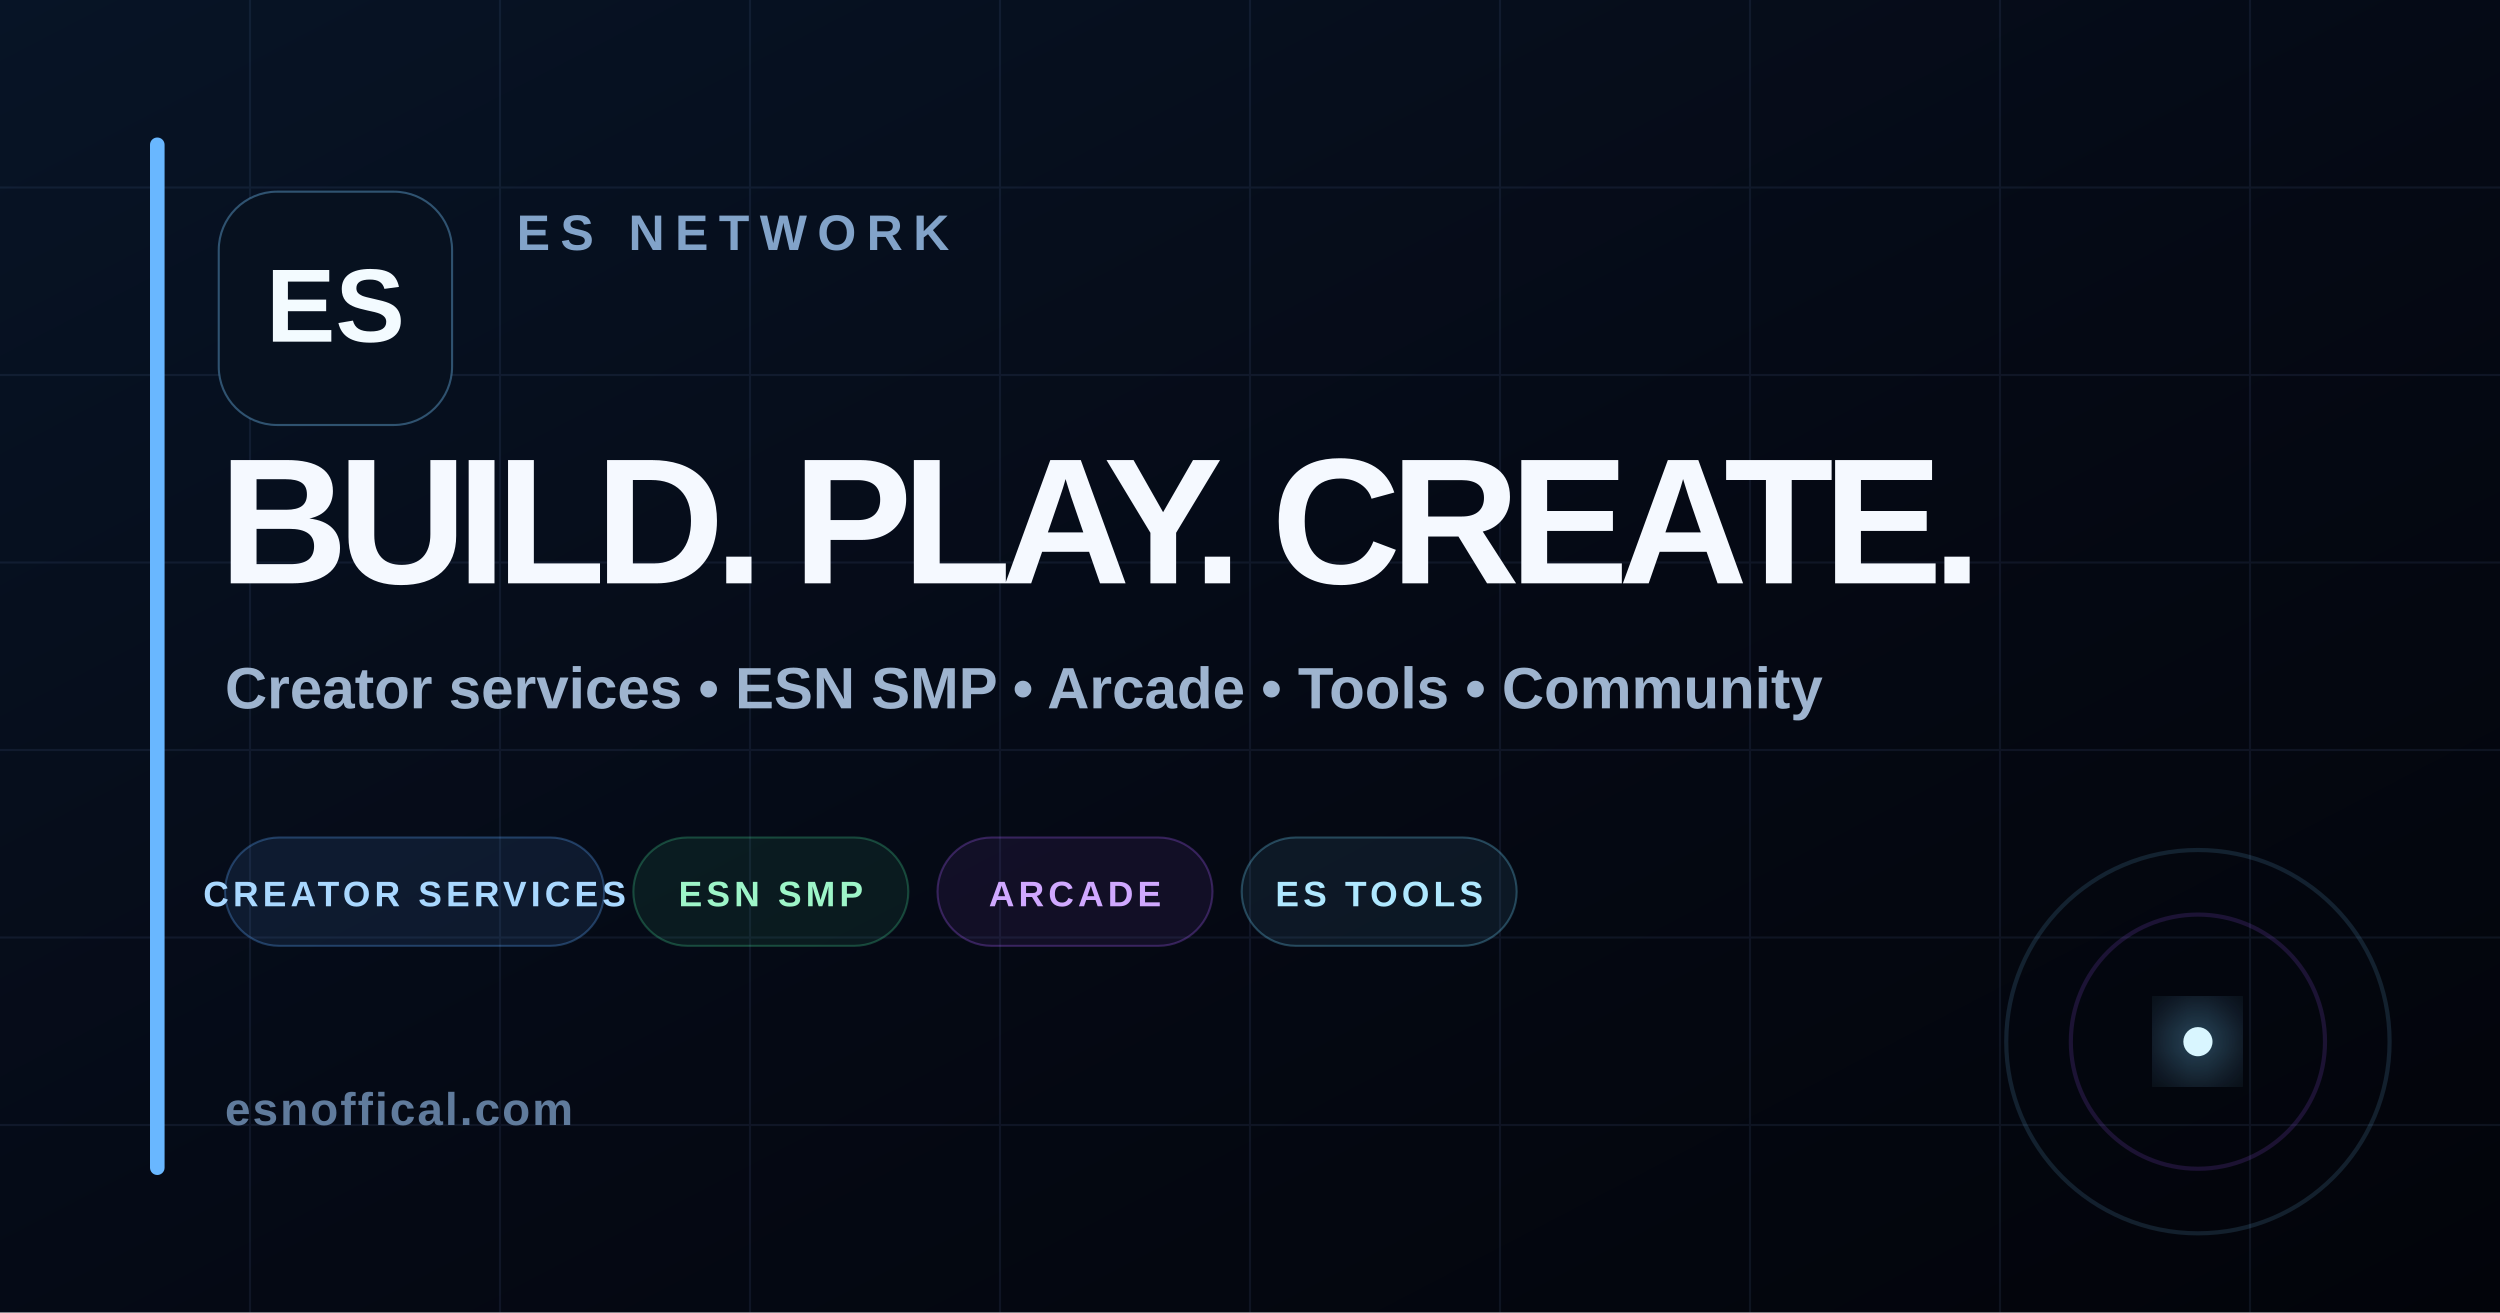
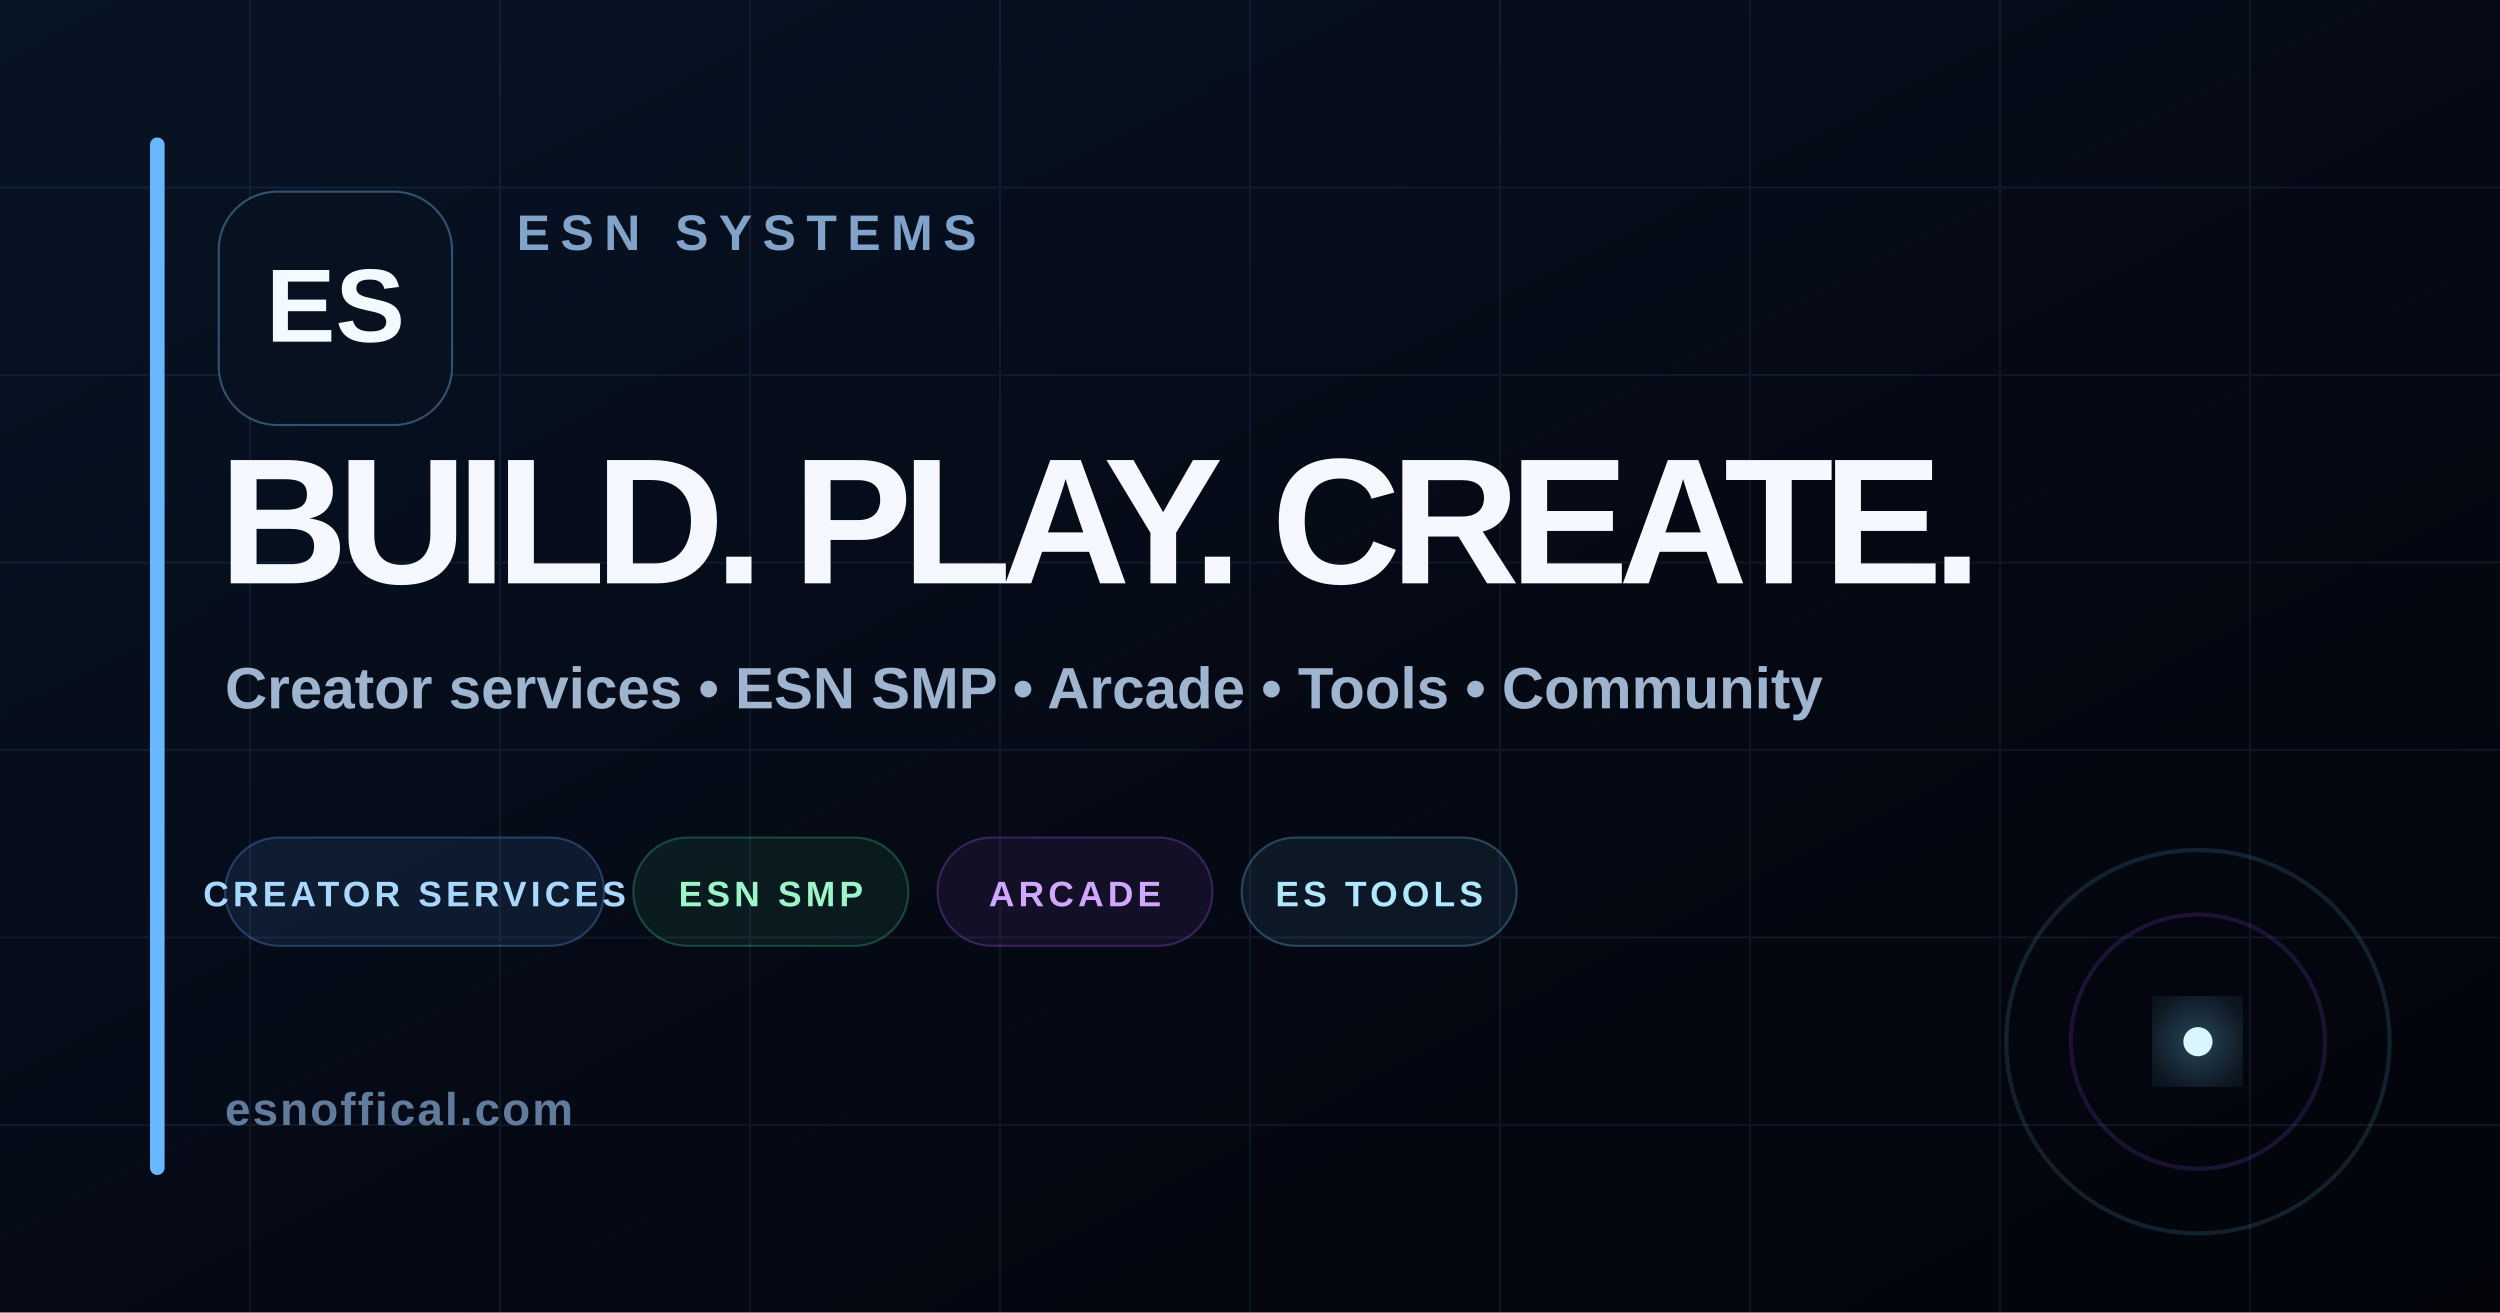
<svg xmlns="http://www.w3.org/2000/svg" width="1200" height="630" viewBox="0 0 1200 630" role="img" aria-labelledby="title desc">
  <defs>
    <linearGradient id="bg" x1="0" y1="0" x2="1" y2="1">
      <stop offset="0" stop-color="#071426" />
      <stop offset="0.55" stop-color="#050914" />
      <stop offset="1" stop-color="#02040a" />
    </linearGradient>
    <radialGradient id="glowA" cx="0" cy="0" r="1" gradientTransform="translate(900 110) rotate(130) scale(520 430)">
      <stop offset="0" stop-color="#5aa9ff" stop-opacity=".42" />
      <stop offset="1" stop-color="#5aa9ff" stop-opacity="0" />
    </radialGradient>
    <radialGradient id="glowB" cx="0" cy="0" r="1" gradientTransform="translate(290 560) rotate(-40) scale(480 330)">
      <stop offset="0" stop-color="#8f58ff" stop-opacity=".25" />
      <stop offset="1" stop-color="#8f58ff" stop-opacity="0" />
    </radialGradient>
    <filter id="softGlow">
      <feGaussianBlur stdDeviation="18" />
    </filter>
  </defs>
  <rect width="1200" height="630" fill="url(#bg)" />
  <rect width="1200" height="630" fill="url(#glowA)" />
  <rect width="1200" height="630" fill="url(#glowB)" />
  <g opacity=".08" stroke="#8fb8ff" stroke-width="1">
    <path d="M0 90H1200M0 180H1200M0 270H1200M0 360H1200M0 450H1200M0 540H1200" />
    <path d="M120 0V630M240 0V630M360 0V630M480 0V630M600 0V630M720 0V630M840 0V630M960 0V630M1080 0V630" />
  </g>
  <rect x="72" y="66" width="7" height="498" rx="3.5" fill="#69b7ff" />
  <g transform="translate(105 92)">
    <rect width="112" height="112" rx="28" fill="#07111f" stroke="#79c9ff" stroke-opacity=".36" />
    <text x="56" y="72" text-anchor="middle" fill="#f3fbff" font-family="Arial,Helvetica,sans-serif" font-size="50" font-weight="900">ES</text>
  </g>
-   <text x="248" y="120" fill="#82a3c9" font-family="Arial,Helvetica,sans-serif" font-size="24" font-weight="800" letter-spacing="5">ES NETWORK</text>
+   <text x="248" y="120" fill="#82a3c9" font-family="Arial,Helvetica,sans-serif" font-size="24" font-weight="800" letter-spacing="5">ESN SYSTEMS</text>
  <text x="105" y="280" fill="#f5f9ff" font-family="Arial,Helvetica,sans-serif" font-size="86" font-weight="900" letter-spacing="-5">BUILD. PLAY. CREATE.</text>
  <text x="108" y="340" fill="#9eb4cf" font-family="Arial,Helvetica,sans-serif" font-size="28" font-weight="600">Creator services • ESN SMP • Arcade • Tools • Community</text>
  <g transform="translate(108 402)">
    <rect width="182" height="52" rx="26" fill="#5aa9ff" fill-opacity=".10" stroke="#5aa9ff" stroke-opacity=".30" />
    <text x="91" y="33" text-anchor="middle" fill="#a9d8ff" font-family="Arial,Helvetica,sans-serif" font-size="17" font-weight="800" letter-spacing="2">CREATOR SERVICES</text>
    <rect x="196" width="132" height="52" rx="26" fill="#48e39a" fill-opacity=".08" stroke="#48e39a" stroke-opacity=".26" />
    <text x="262" y="33" text-anchor="middle" fill="#9df5c8" font-family="Arial,Helvetica,sans-serif" font-size="17" font-weight="800" letter-spacing="2">ESN SMP</text>
    <rect x="342" width="132" height="52" rx="26" fill="#a85dff" fill-opacity=".08" stroke="#a85dff" stroke-opacity=".28" />
    <text x="408" y="33" text-anchor="middle" fill="#d0a8ff" font-family="Arial,Helvetica,sans-serif" font-size="17" font-weight="800" letter-spacing="2">ARCADE</text>
    <rect x="488" width="132" height="52" rx="26" fill="#70d8ff" fill-opacity=".08" stroke="#70d8ff" stroke-opacity=".28" />
    <text x="554" y="33" text-anchor="middle" fill="#afe8ff" font-family="Arial,Helvetica,sans-serif" font-size="17" font-weight="800" letter-spacing="2">ES TOOLS</text>
  </g>
  <text x="108" y="540" fill="#607b9c" font-family="Arial,Helvetica,sans-serif" font-size="22" font-weight="700" letter-spacing="1">esnoffical.com</text>
  <circle cx="1055" cy="500" r="92" fill="none" stroke="#72c8ff" stroke-opacity=".14" stroke-width="2" />
  <circle cx="1055" cy="500" r="61" fill="none" stroke="#a05dff" stroke-opacity=".16" stroke-width="2" />
  <circle cx="1055" cy="500" r="18" fill="#7dcfff" fill-opacity=".7" filter="url(#softGlow)" />
  <circle cx="1055" cy="500" r="7" fill="#d9f6ff" />
</svg>
